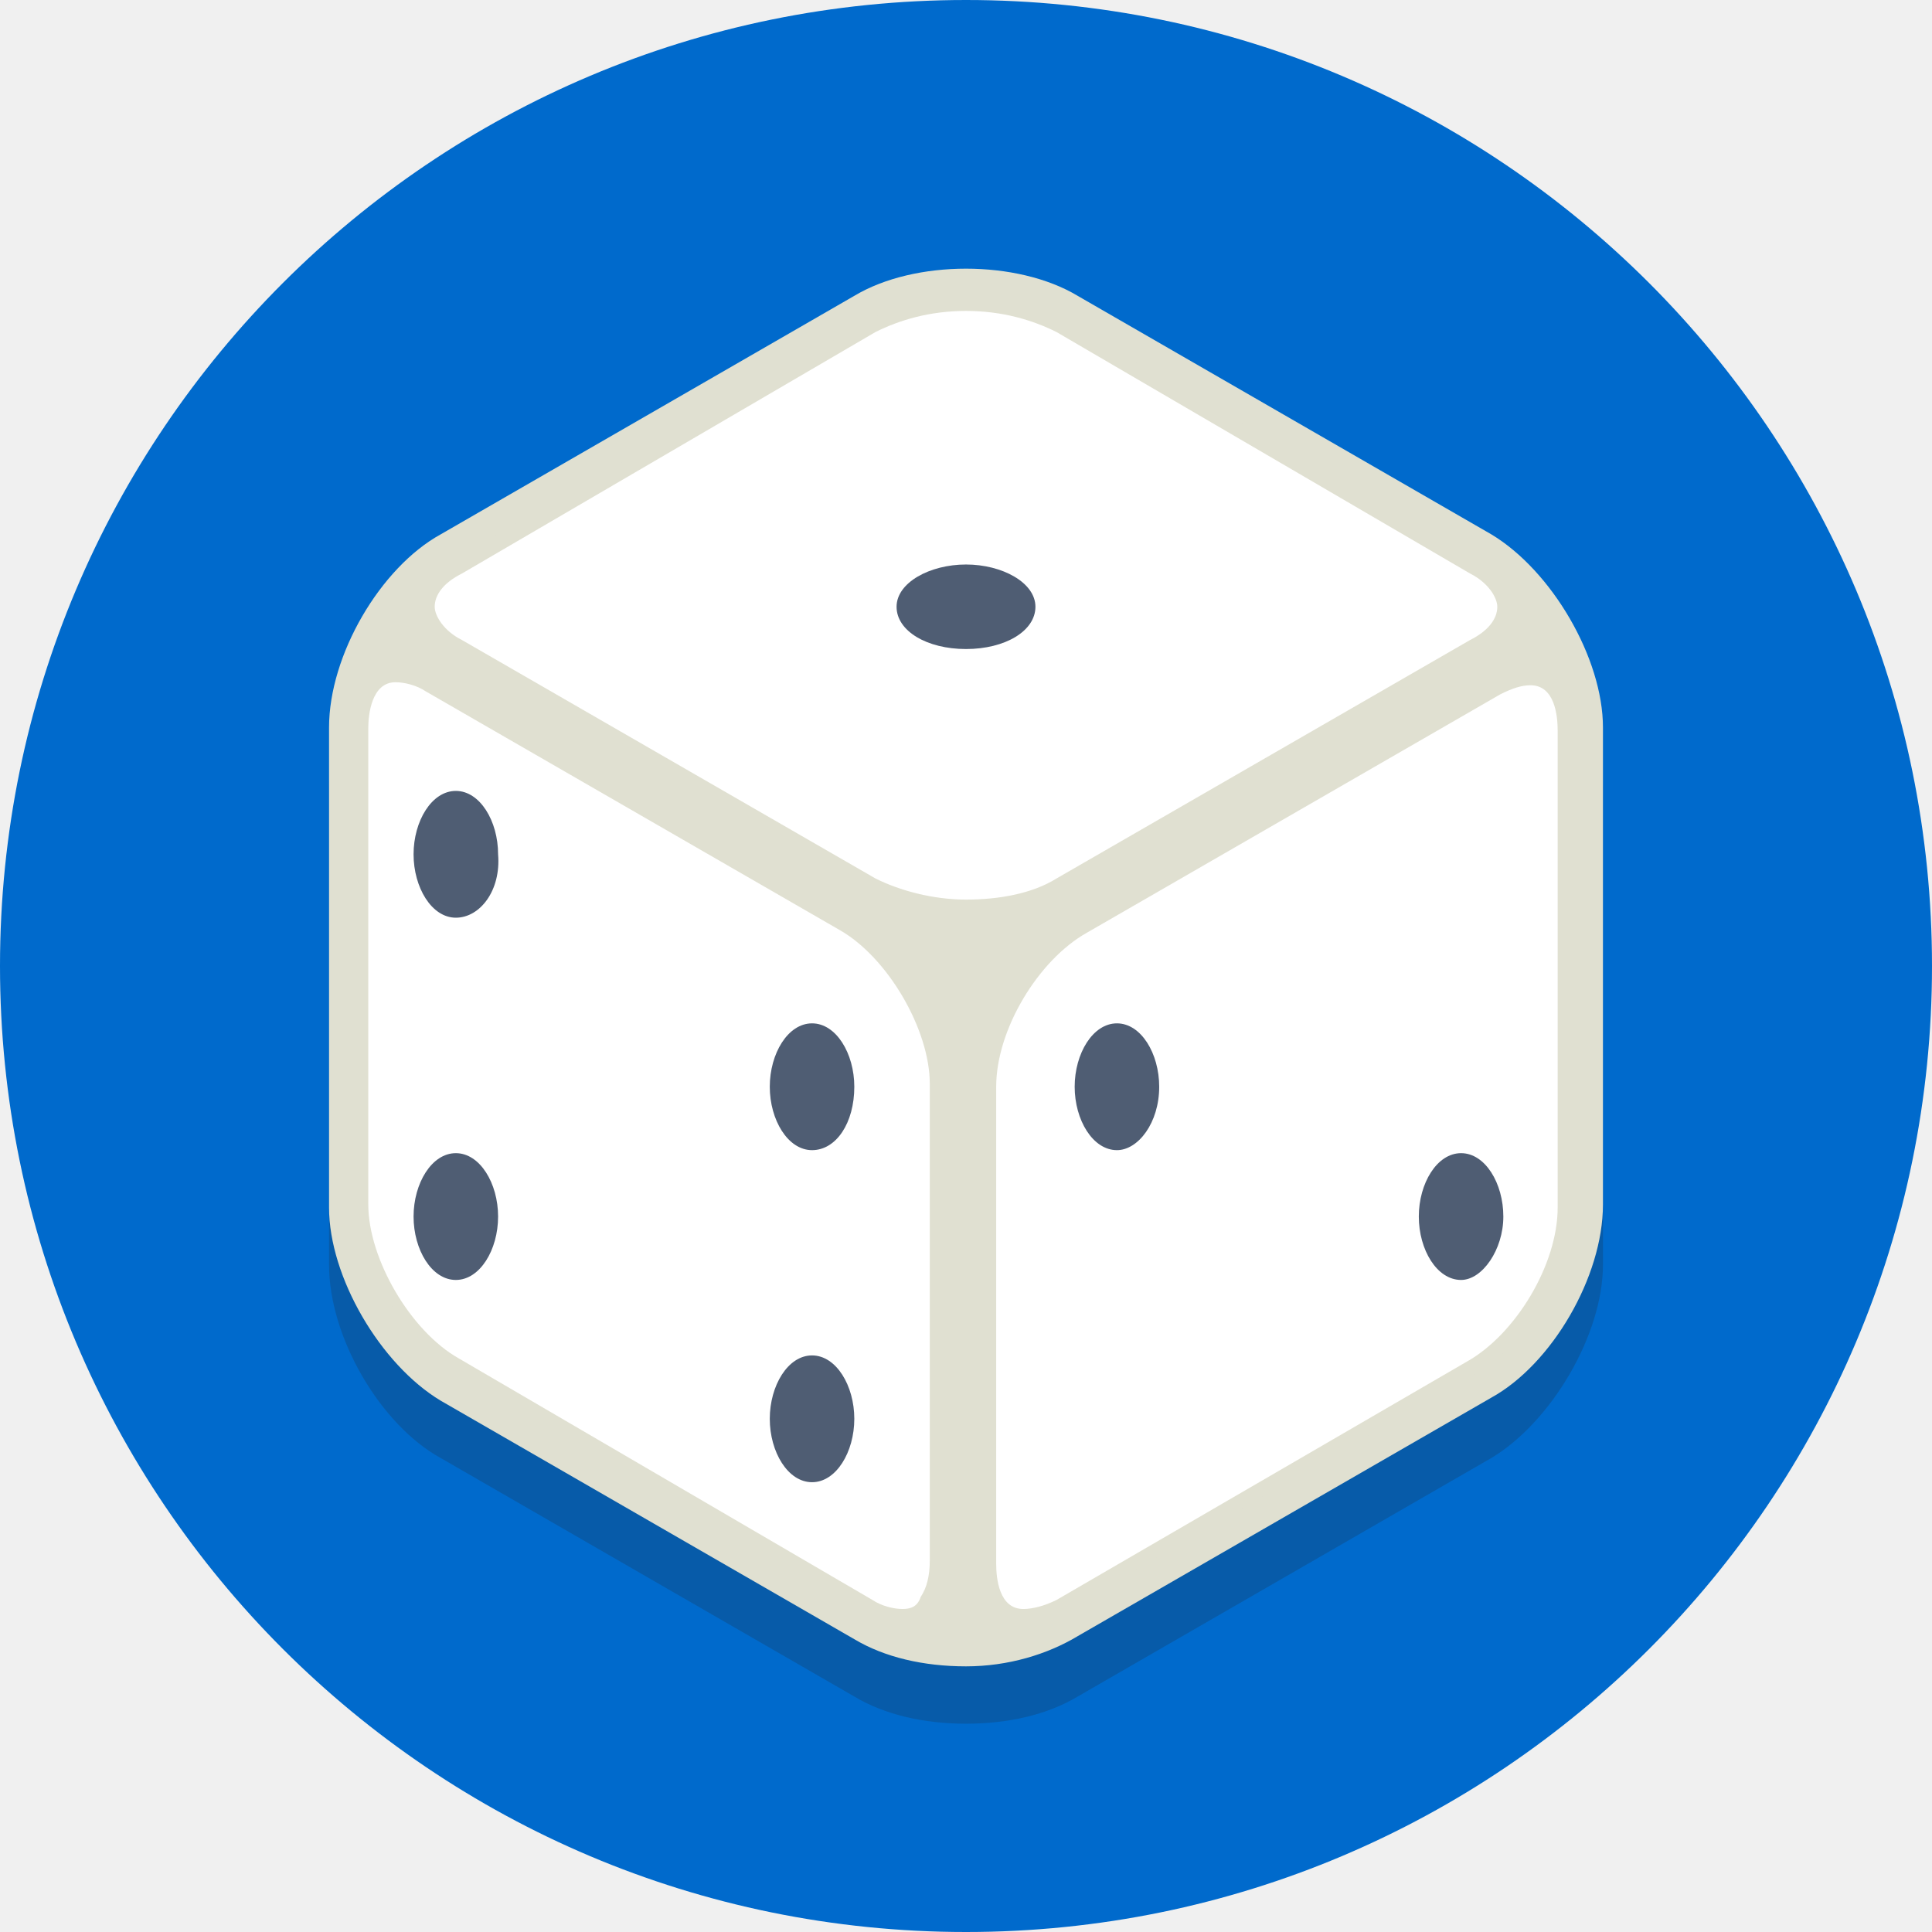
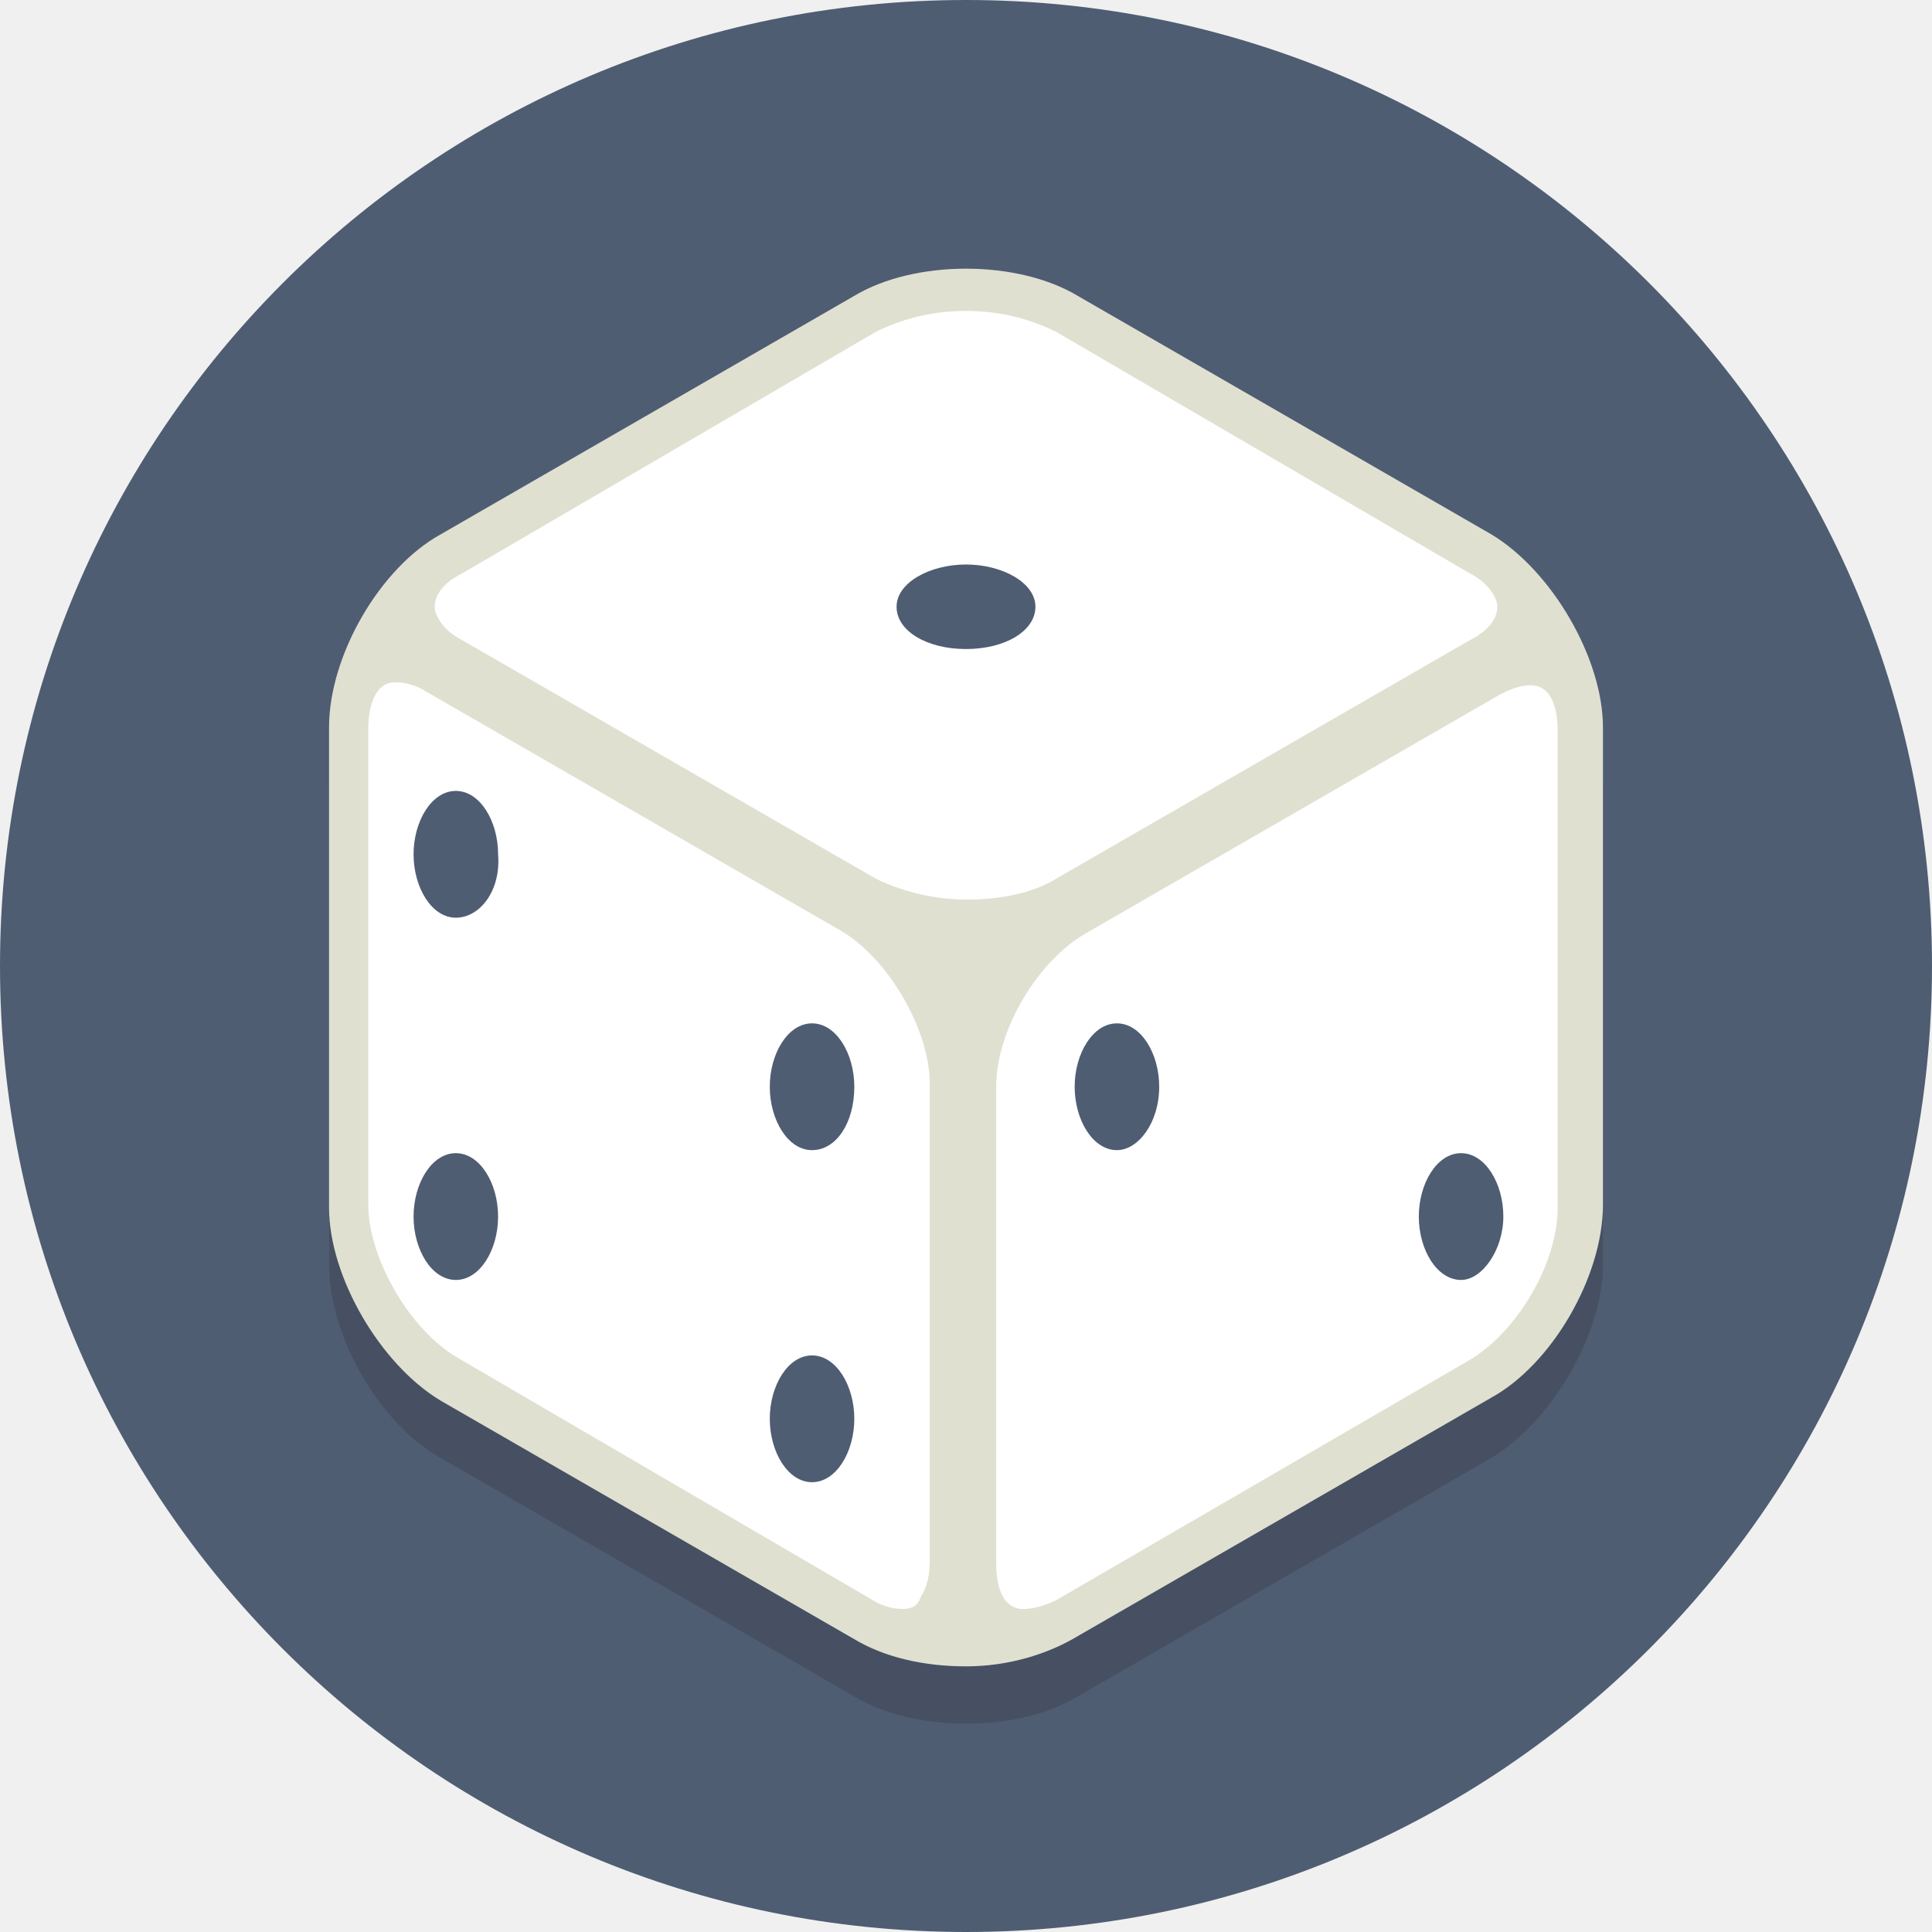
- <svg xmlns="http://www.w3.org/2000/svg" height="256px" width="256px" version="1.1" viewBox="0 0 64 64" xml:space="preserve" fill="#ffffff">
+ <svg xmlns="http://www.w3.org/2000/svg" height="256px" width="256px" version="1.1" viewBox="0 0 64 64" xml:space="preserve" fill="#000000">
  <g id="SVGRepo_bgCarrier" stroke-width="0" />
  <g id="SVGRepo_tracerCarrier" stroke-linecap="round" stroke-linejoin="round" />
  <g id="SVGRepo_iconCarrier">
-     <style type="text/css"> .st0{fill:#006acc;} .st1{opacity:0.2;} .st2{fill:#231F20;} .st3{fill:#E0E0D1;} .st4{fill:#FFFFFF;} .st5{fill:#4F5D73;} </style>
+     <style type="text/css"> .st0{fill:#4F5D73;} .st1{opacity:0.2;} .st2{fill:#231F20;} .st3{fill:#E0E0D1;} .st4{fill:#FFFFFF;} .st5{fill:#4F5D73;} </style>
    <g id="Layer_1">
      <g>
        <circle class="st0" cx="32" cy="32" r="32" />
      </g>
      <g class="st1">
        <path class="st2" d="M49.4,19.7l-13.7-7.9c-2-1.2-5.4-1.2-7.4,0l-13.7,7.9c-2,1.2-3.7,4.1-3.7,6.4v15.8c0,2.4,1.7,5.3,3.7,6.4 l13.7,7.9c1,0.6,2.3,0.9,3.7,0.9s2.7-0.3,3.7-0.9l13.7-7.9c2-1.2,3.7-4.1,3.7-6.4V26.1C53.1,23.7,51.5,20.8,49.4,19.7z" />
      </g>
      <g>
        <g>
          <path class="st3" d="M35.5,10.2c-1.9-1.1-5-1.1-6.9,0l-13.7,7.9c-1.9,1.1-3.5,3.8-3.5,6v15.8c0,2.2,1.6,4.9,3.5,6l13.7,7.9 c1.9,1.1,5,1.1,6.9,0l13.7-7.9c1.9-1.1,3.5-3.8,3.5-6V24.1c0-2.2-1.6-4.9-3.5-6L35.5,10.2z" />
          <path class="st3" d="M32,55.2c-1.4,0-2.7-0.3-3.7-0.9l-13.7-7.9c-2-1.2-3.7-4.1-3.7-6.4V24.1c0-2.4,1.7-5.3,3.7-6.4l13.7-7.9 c2-1.2,5.4-1.2,7.4,0l13.7,7.9c2,1.2,3.7,4.1,3.7,6.4v15.8c0,2.4-1.7,5.3-3.7,6.4l-13.7,7.9C34.7,54.8,33.4,55.2,32,55.2z M32,9.8c-1.2,0-2.4,0.3-3.2,0.8l-13.7,7.9c-1.7,1-3.2,3.6-3.2,5.6v15.8c0,2,1.5,4.6,3.2,5.6l13.7,7.9c1.7,1,4.7,1,6.4,0 l13.7-7.9c1.7-1,3.2-3.6,3.2-5.6V24.1c0-2-1.5-4.6-3.2-5.6l-13.7-7.9C34.4,10.1,33.2,9.8,32,9.8z" />
        </g>
        <g>
          <path class="st4" d="M32,29.8c-1.1,0-2.2-0.3-3-0.7l-13.7-7.9c-0.6-0.3-0.9-0.8-0.9-1.1c0-0.4,0.3-0.8,0.9-1.1L29,11 c0.8-0.4,1.8-0.7,3-0.7s2.2,0.3,3,0.7L48.7,19c0.6,0.3,0.9,0.8,0.9,1.1c0,0.4-0.3,0.8-0.9,1.1L35,29.1 C34.2,29.6,33.1,29.8,32,29.8z" />
        </g>
        <g>
          <path class="st4" d="M29.9,53.3c-0.3,0-0.7-0.1-1-0.3L15.2,45c-1.6-0.9-3-3.3-3-5.1V24.1c0-0.4,0.1-1.5,0.9-1.5 c0.3,0,0.7,0.1,1,0.3l13.7,7.9c1.6,0.9,3,3.3,3,5.1v15.8c0,0.5-0.1,0.9-0.3,1.2C30.4,53.2,30.2,53.3,29.9,53.3L29.9,53.3z" />
        </g>
        <g>
          <path class="st4" d="M33.9,53.3c-0.8,0-0.9-1-0.9-1.5V36c0-1.9,1.4-4.2,3-5.1L49.7,23c0.4-0.2,0.7-0.3,1-0.3c0.8,0,0.9,1,0.9,1.5 v15.8c0,1.9-1.4,4.2-3,5.1L35,53C34.6,53.2,34.2,53.3,33.9,53.3L33.9,53.3z" />
        </g>
        <g>
          <path class="st5" d="M32,21.5c-1.3,0-2.3-0.6-2.3-1.4s1.1-1.4,2.3-1.4s2.3,0.6,2.3,1.4S33.3,21.5,32,21.5z" />
        </g>
        <g>
          <path class="st5" d="M15.1,42.4c-0.8,0-1.4-1-1.4-2.1s0.6-2.1,1.4-2.1s1.4,1,1.4,2.1S15.9,42.4,15.1,42.4z" />
        </g>
        <g>
          <path class="st5" d="M48.4,42.4c-0.8,0-1.4-1-1.4-2.1s0.6-2.1,1.4-2.1s1.4,1,1.4,2.1S49.1,42.4,48.4,42.4z" />
        </g>
        <g>
          <path class="st5" d="M15.1,30.4c-0.8,0-1.4-1-1.4-2.1c0-1.1,0.6-2.1,1.4-2.1s1.4,1,1.4,2.1C16.6,29.5,15.9,30.4,15.1,30.4z" />
        </g>
        <g>
          <path class="st5" d="M26.9,38.1c-0.8,0-1.4-1-1.4-2.1c0-1.1,0.6-2.1,1.4-2.1s1.4,1,1.4,2.1C28.3,37.2,27.7,38.1,26.9,38.1z" />
        </g>
        <g>
          <path class="st5" d="M37,38.1c-0.8,0-1.4-1-1.4-2.1c0-1.1,0.6-2.1,1.4-2.1s1.4,1,1.4,2.1C38.4,37.2,37.7,38.1,37,38.1z" />
        </g>
        <g>
          <path class="st5" d="M26.9,49.1c-0.8,0-1.4-1-1.4-2.1s0.6-2.1,1.4-2.1s1.4,1,1.4,2.1S27.7,49.1,26.9,49.1z" />
        </g>
      </g>
    </g>
    <g id="Layer_2"> </g>
  </g>
</svg>
